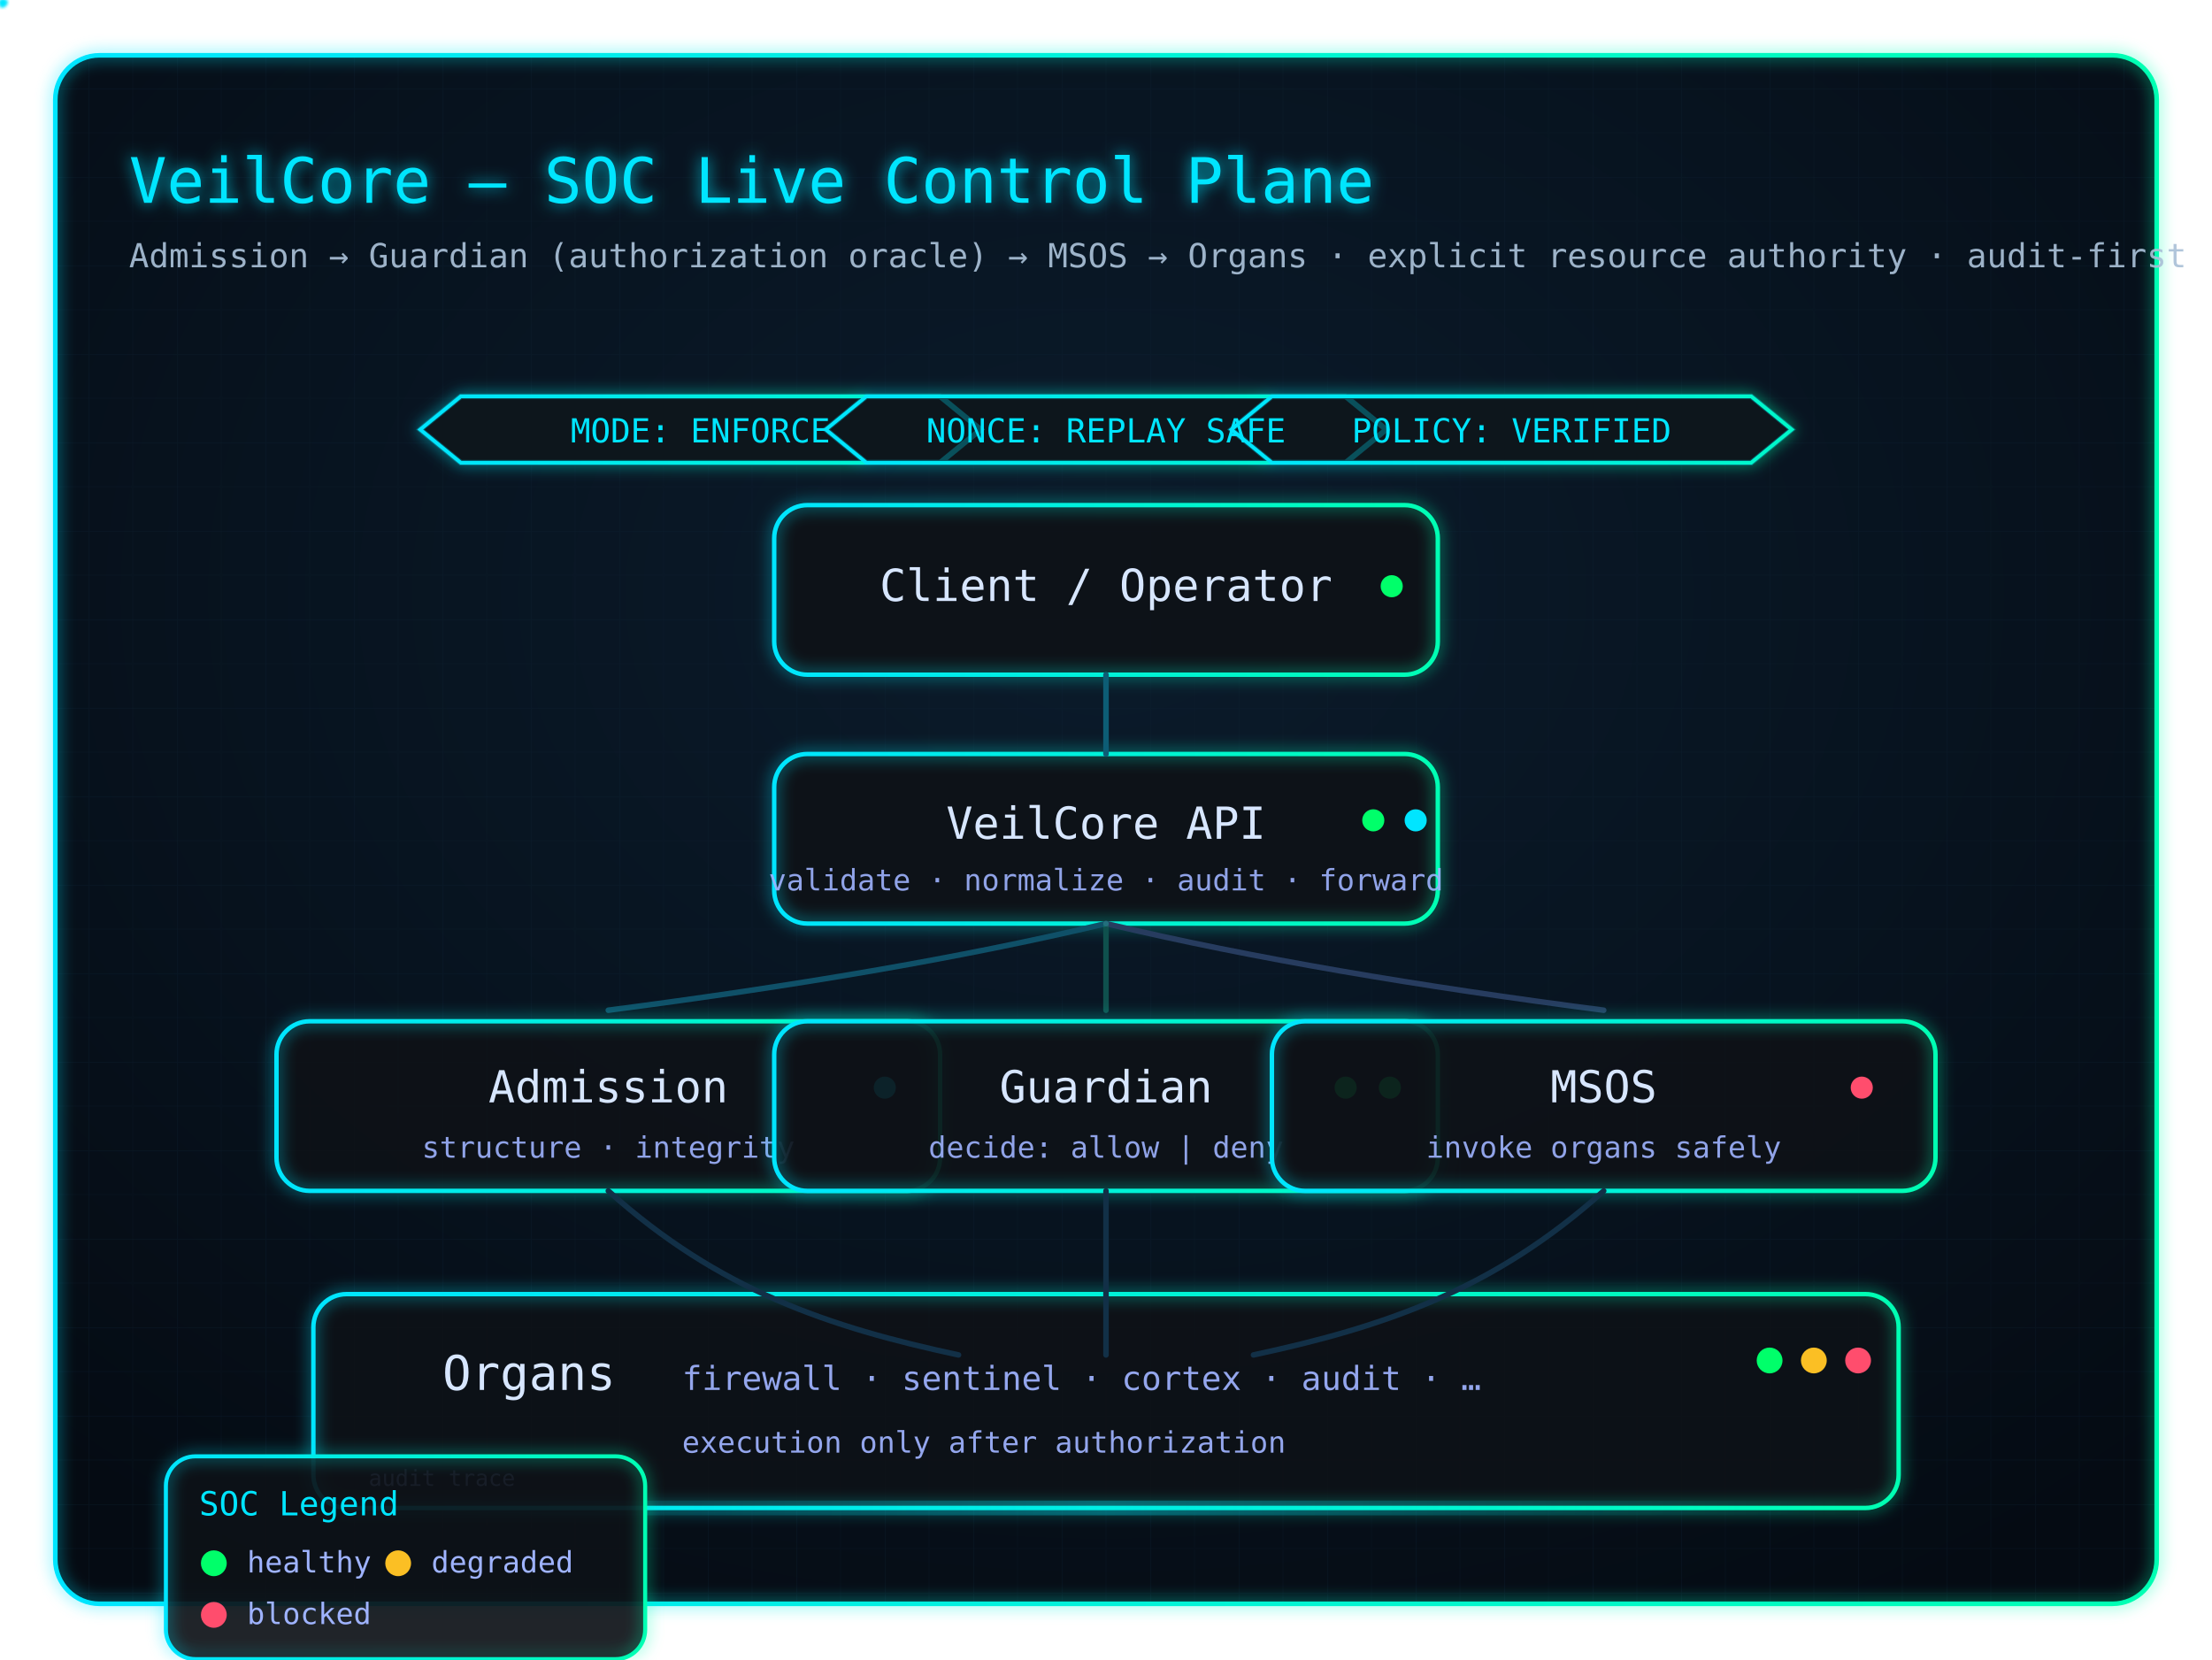
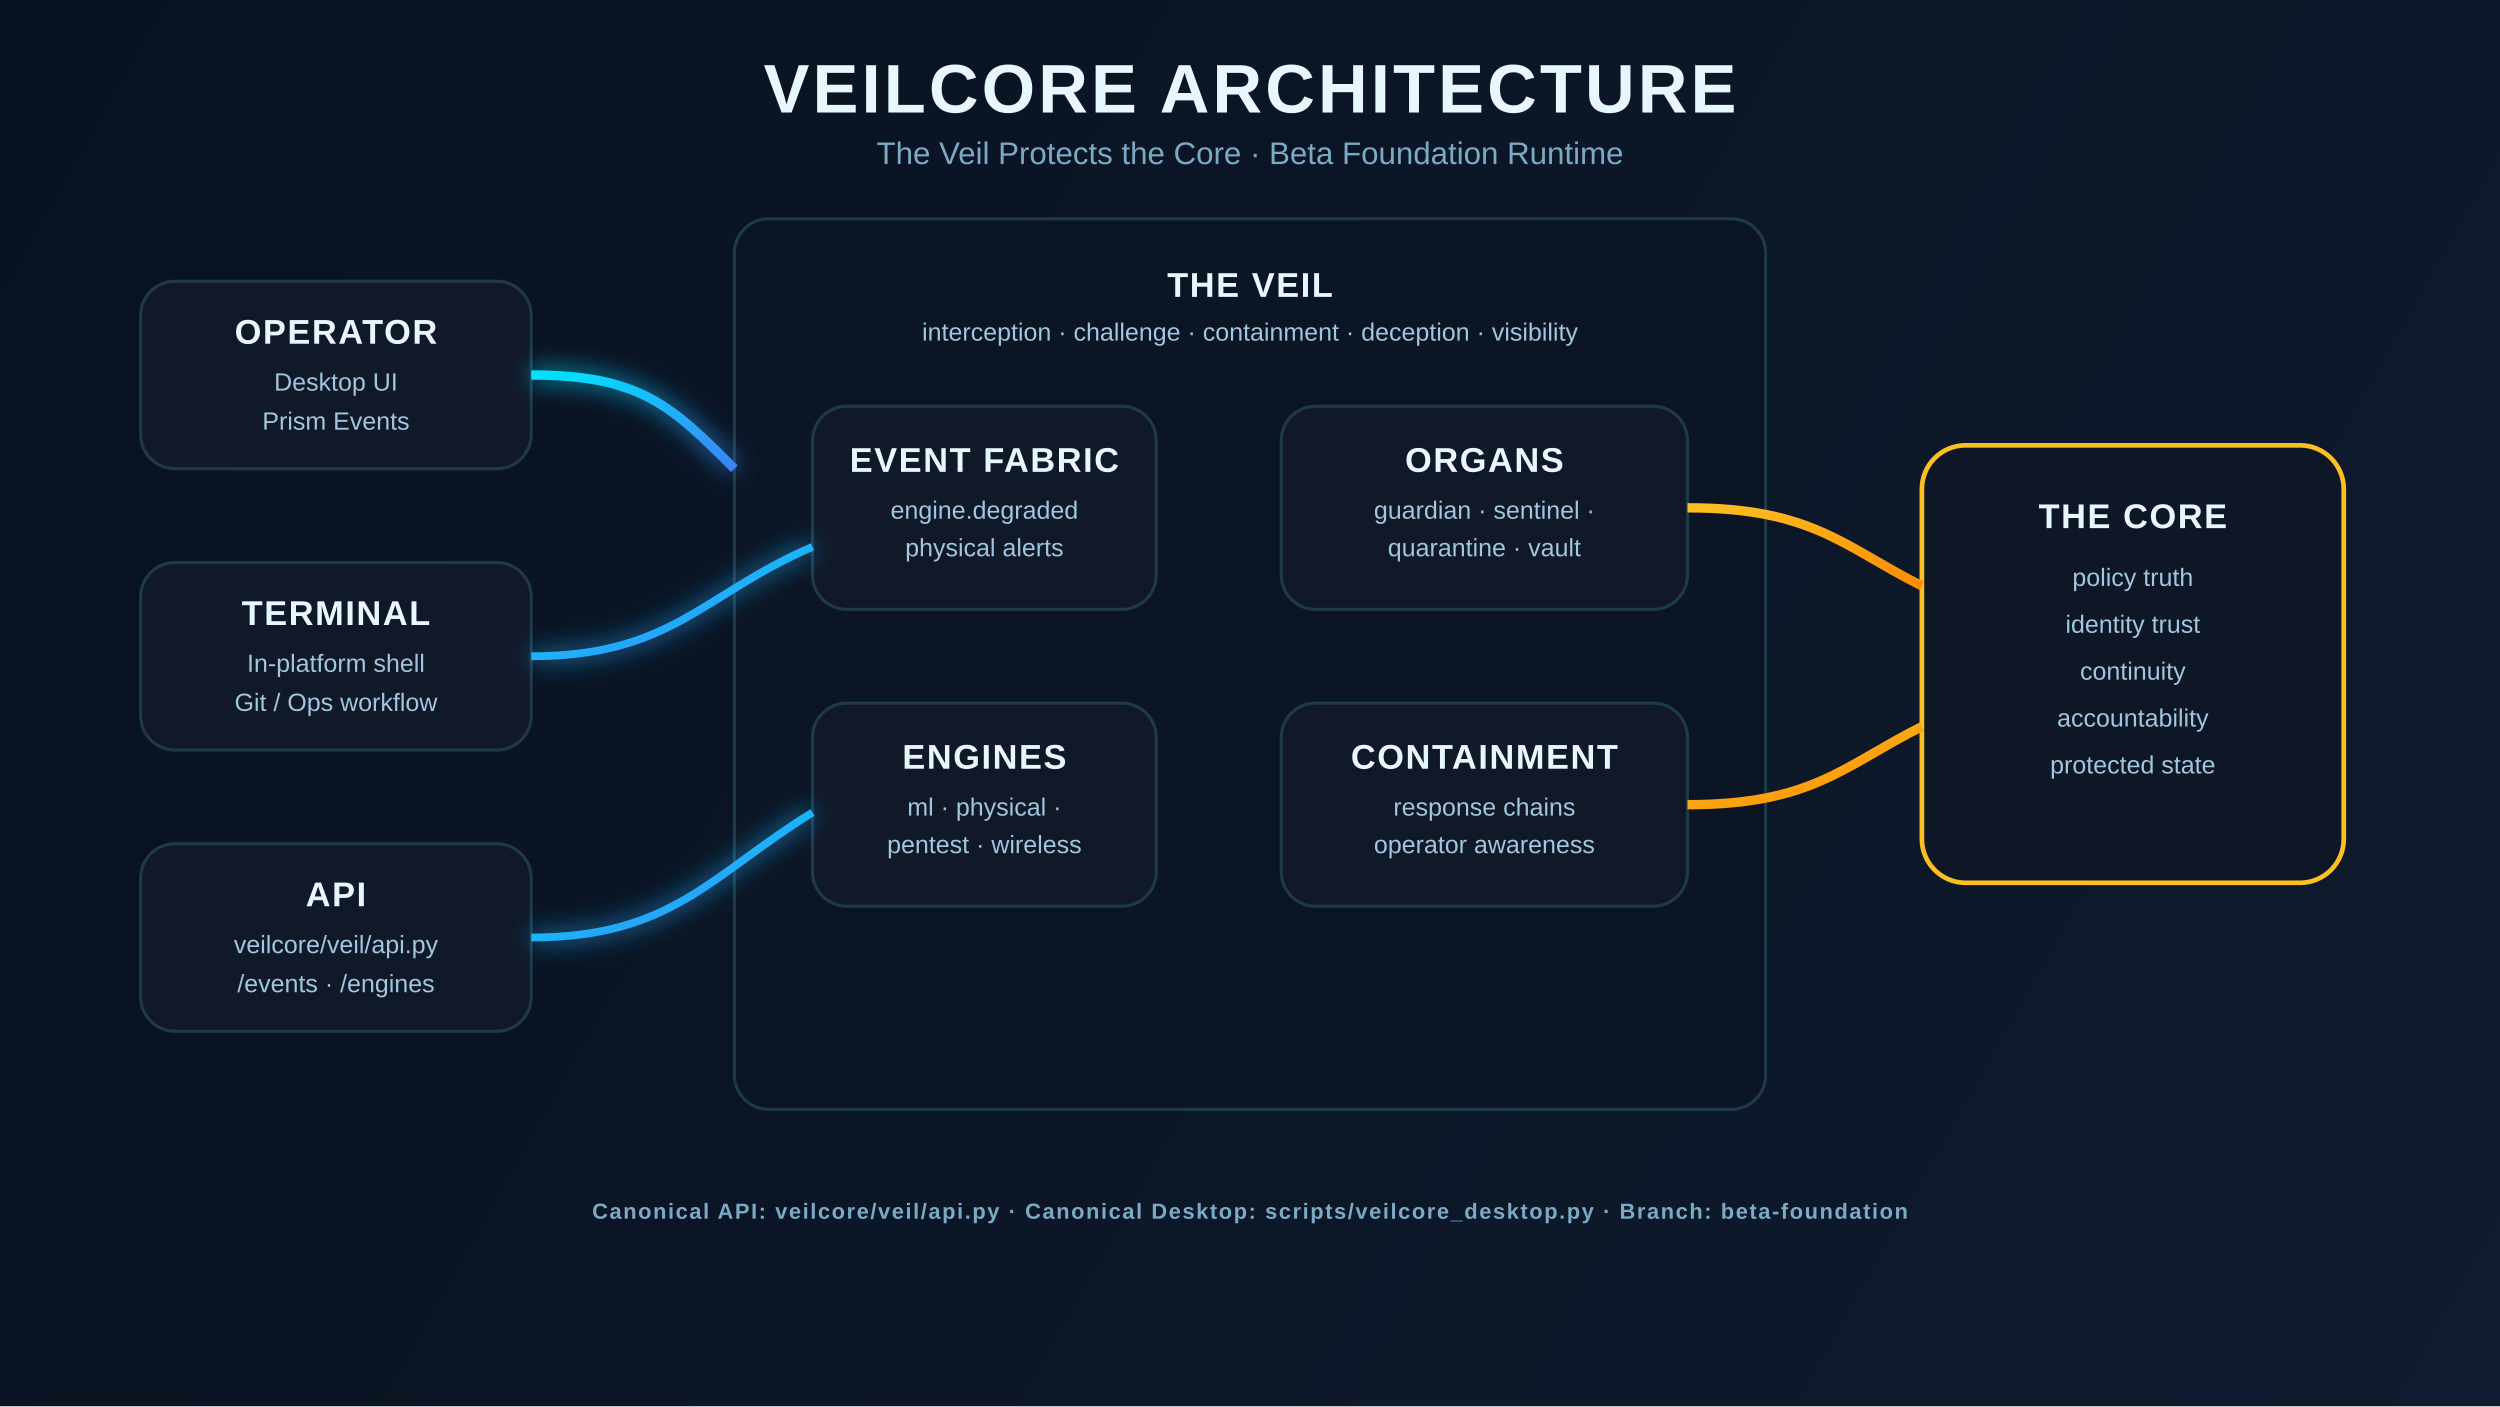
- <svg xmlns="http://www.w3.org/2000/svg" width="1200" height="900" viewBox="0 0 1200 900">
+ <svg xmlns="http://www.w3.org/2000/svg" width="1600" height="900" viewBox="0 0 1600 900" fill="none">
  <defs>
-     <radialGradient id="bgRad" cx="50%" cy="35%" r="75%">
-       <stop offset="0%" stop-color="#0b1b2b" />
-       <stop offset="55%" stop-color="#07131f" />
-       <stop offset="100%" stop-color="#050b13" />
-     </radialGradient>
-     <pattern id="grid" width="48" height="48" patternUnits="userSpaceOnUse">
-       <path d="M48 0H0V48" fill="none" stroke="#0e2233" stroke-width="1" opacity="0.45" />
-       <path d="M24 0V48M0 24H48" fill="none" stroke="#0e2233" stroke-width="1" opacity="0.18" />
-     </pattern>
-     <linearGradient id="neon" x1="0" x2="1">
-       <stop offset="0" stop-color="#00e5ff" />
-       <stop offset="1" stop-color="#00ffb3" />
+     <linearGradient id="bg" x1="0" y1="0" x2="1600" y2="900" gradientUnits="userSpaceOnUse">
+       <stop stop-color="#08111f" />
+       <stop offset="1" stop-color="#0f1b2e" />
    </linearGradient>
-     <filter id="glow" x="-40%" y="-60%" width="180%" height="220%">
-       <feGaussianBlur stdDeviation="4" result="b" />
-       <feColorMatrix in="b" type="matrix" values="1 0 0 0 0                 0 1 0 0 0                 0 0 1 0 0                 0 0 0 0.85 0" result="g" />
+     <linearGradient id="cyanLine" x1="0" y1="0" x2="1" y2="1">
+       <stop stop-color="#00e5ff" />
+       <stop offset="1" stop-color="#3b82f6" />
+     </linearGradient>
+     <linearGradient id="goldLine" x1="0" y1="0" x2="1" y2="1">
+       <stop stop-color="#fbbf24" />
+       <stop offset="1" stop-color="#ff8c00" />
+     </linearGradient>
+     <filter id="glowCyan" x="-40%" y="-40%" width="180%" height="180%">
+       <feGaussianBlur stdDeviation="8" result="blur" />
      <feMerge>
-         <feMergeNode in="g" />
+         <feMergeNode in="blur" />
        <feMergeNode in="SourceGraphic" />
      </feMerge>
    </filter>
-     <filter id="soft" x="-30%" y="-30%" width="160%" height="160%">
-       <feGaussianBlur stdDeviation="1.25" />
-     </filter>
-     <linearGradient id="sweep" x1="0" x2="1">
-       <stop offset="0" stop-color="rgba(0,229,255,0)" />
-       <stop offset="0.5" stop-color="rgba(0,229,255,0.55)" />
-       <stop offset="1" stop-color="rgba(0,229,255,0)" />
-     </linearGradient>
-     <circle id="pkt" r="3.2" fill="#00e5ff" filter="url(#soft)" />
+     <style>
+       .title { font: 700 44px 'Segoe UI', Arial, sans-serif; fill: #e6f7ff; letter-spacing: 2px; }
+       .subtitle { font: 500 20px 'Segoe UI', Arial, sans-serif; fill: #7baac4; }
+       .label { font: 700 22px 'Segoe UI', Arial, sans-serif; fill: #e6f7ff; letter-spacing: 1px; }
+       .body { font: 500 16px 'Segoe UI', Arial, sans-serif; fill: #9fc7dd; }
+       .small { font: 600 14px 'Segoe UI', Arial, sans-serif; fill: #7baac4; letter-spacing: 1px; }
+       .box { fill: #111827; stroke: #1e3a4a; stroke-width: 2; rx: 22; }
+       .box2 { fill: #0c1524; stroke: #1e3a4a; stroke-width: 2; rx: 22; }
+       .cyan { stroke: #00e5ff; }
+       .gold { stroke: #fbbf24; }
+     </style>
  </defs>
-   <rect x="30" y="30" width="1140" height="840" rx="24" fill="url(#bgRad)" />
-   <rect x="30" y="30" width="1140" height="840" rx="24" fill="url(#grid)" opacity="0.65" />
-   <rect x="30" y="30" width="1140" height="840" rx="24" fill="none" stroke="url(#neon)" stroke-width="2.5" filter="url(#glow)" />
-   <g font-family="ui-monospace, SFMono-Regular, Menlo, Monaco, Consolas, monospace">
-     <text x="70" y="110" font-size="34" fill="#00e5ff" filter="url(#glow)">VeilCore — SOC Live Control Plane</text>
-     <text x="70" y="145" font-size="18" fill="#a9c0d7" opacity="0.92">
-       Admission → Guardian (authorization oracle) → MSOS → Organs · explicit resource authority · audit-first
-     </text>
-   </g>
-   <g transform="translate(0,0)" font-family="ui-monospace, SFMono-Regular, Menlo, Monaco, Consolas, monospace" font-size="18" text-anchor="middle">
-     <g filter="url(#glow)">
-       <path d="M250,215 h260 l22,18 -22,18 h-260 l-22,-18 z" fill="#07131f" stroke="url(#neon)" stroke-width="2" />
-       <path d="M470,215 h260 l22,18 -22,18 h-260 l-22,-18 z" fill="#07131f" stroke="url(#neon)" stroke-width="2" />
-       <path d="M690,215 h260 l22,18 -22,18 h-260 l-22,-18 z" fill="#07131f" stroke="url(#neon)" stroke-width="2" />
-     </g>
-     <text x="380" y="240" fill="#00e5ff">MODE: ENFORCE</text>
-     <text x="600" y="240" fill="#00e5ff">NONCE: REPLAY SAFE</text>
-     <text x="820" y="240" fill="#00e5ff">POLICY: VERIFIED</text>
-     <g opacity="0.28">
-       <path d="M250,215 h260 l22,18 -22,18 h-260 l-22,-18 z" stroke="#00e5ff" stroke-width="3" fill="none">
-         <animate attributeName="opacity" values="0.12;0.42;0.12" dur="2.2s" repeatCount="indefinite" />
-       </path>
-       <path d="M470,215 h260 l22,18 -22,18 h-260 l-22,-18 z" stroke="#00e5ff" stroke-width="3" fill="none">
-         <animate attributeName="opacity" values="0.10;0.36;0.10" dur="2.6s" repeatCount="indefinite" />
-       </path>
-       <path d="M690,215 h260 l22,18 -22,18 h-260 l-22,-18 z" stroke="#00e5ff" stroke-width="3" fill="none">
-         <animate attributeName="opacity" values="0.10;0.40;0.10" dur="2.4s" repeatCount="indefinite" />
-       </path>
-     </g>
-   </g>
-   <defs>
-     <g id="node">
-       <rect x="-180" y="-46" width="360" height="92" rx="18" fill="#0d1117" opacity="0.92" />
-       <rect x="-180" y="-46" width="360" height="92" rx="18" fill="none" stroke="url(#neon)" stroke-width="2.4" filter="url(#glow)" />
-     </g>
-   </defs>
-   <g transform="translate(600,320)">
-     <use href="#node" />
-     <text x="0" y="6" text-anchor="middle" font-family="ui-monospace, SFMono-Regular, Menlo, Monaco, Consolas, monospace" font-size="24" fill="#d7e6ff">Client / Operator</text>
-     <circle cx="155" cy="-2" r="6" fill="#00ff6a">
-       <animate attributeName="opacity" values="0.2;1;0.2" dur="1.2s" repeatCount="indefinite" />
-     </circle>
-   </g>
-   <g transform="translate(600,455)">
-     <use href="#node" />
-     <text x="0" y="0" text-anchor="middle" font-family="ui-monospace, SFMono-Regular, Menlo, Monaco, Consolas, monospace" font-size="24" fill="#d7e6ff">VeilCore API</text>
-     <text x="0" y="28" text-anchor="middle" font-family="ui-monospace, SFMono-Regular, Menlo, Monaco, Consolas, monospace" font-size="16" fill="#9fb3ff" opacity="0.9">
-       validate · normalize · audit · forward
-     </text>
-     <circle cx="145" cy="-10" r="6" fill="#00ff6a">
-       <animate attributeName="opacity" values="0.25;1;0.25" dur="1.1s" repeatCount="indefinite" />
-     </circle>
-     <circle cx="168" cy="-10" r="6" fill="#00e5ff">
-       <animate attributeName="opacity" values="0.2;0.9;0.2" dur="1.6s" repeatCount="indefinite" />
-     </circle>
-   </g>
-   <g stroke-linecap="round">
-     <path d="M600,366 L600,409" stroke="#123047" stroke-width="3" />
-     <path d="M600,366 L600,409" stroke="#00e5ff" stroke-width="3" opacity="0.25">
-       <animate attributeName="opacity" values="0.1;0.45;0.1" dur="1.7s" repeatCount="indefinite" />
-     </path>
-     <path id="p_adm" d="M600,501 C520,520 430,535 330,548" fill="none" stroke="#123047" stroke-width="3" />
-     <path id="p_grd" d="M600,501 C600,520 600,535 600,548" fill="none" stroke="#123047" stroke-width="3" />
-     <path id="p_msos" d="M600,501 C680,520 770,535 870,548" fill="none" stroke="#123047" stroke-width="3" />
-     <path d="M600,501 C520,520 430,535 330,548" fill="none" stroke="#00e5ff" stroke-width="3" opacity="0.18">
-       <animate attributeName="opacity" values="0.08;0.32;0.08" dur="2.0s" repeatCount="indefinite" />
-     </path>
-     <path d="M600,501 C600,520 600,535 600,548" fill="none" stroke="#00ff6a" stroke-width="3" opacity="0.16">
-       <animate attributeName="opacity" values="0.06;0.30;0.06" dur="2.2s" repeatCount="indefinite" />
-     </path>
-     <path d="M600,501 C680,520 770,535 870,548" fill="none" stroke="#a78bfa" stroke-width="3" opacity="0.14">
-       <animate attributeName="opacity" values="0.06;0.26;0.06" dur="2.4s" repeatCount="indefinite" />
-     </path>
-     <use href="#pkt">
-       <animateMotion dur="1.4s" repeatCount="indefinite" path="M600,501 C520,520 430,535 330,548" />
-     </use>
-     <use href="#pkt" fill="#00ff6a">
-       <animateMotion dur="1.6s" repeatCount="indefinite" path="M600,501 C600,520 600,535 600,548" />
-     </use>
-     <use href="#pkt" fill="#a78bfa">
-       <animateMotion dur="1.8s" repeatCount="indefinite" path="M600,501 C680,520 770,535 870,548" />
-     </use>
-   </g>
-   <g font-family="ui-monospace, SFMono-Regular, Menlo, Monaco, Consolas, monospace">
-     <g transform="translate(330,600)">
-       <use href="#node" />
-       <text x="0" y="-2" text-anchor="middle" font-size="24" fill="#d7e6ff">Admission</text>
-       <text x="0" y="28" text-anchor="middle" font-size="16" fill="#9fb3ff" opacity="0.9">structure · integrity</text>
-       <circle cx="150" cy="-10" r="6" fill="#00e5ff">
-         <animate attributeName="opacity" values="0.15;1;0.15" dur="1.3s" repeatCount="indefinite" />
-       </circle>
-     </g>
-     <g transform="translate(600,600)">
-       <use href="#node" />
-       <text x="0" y="-2" text-anchor="middle" font-size="24" fill="#d7e6ff">Guardian</text>
-       <text x="0" y="28" text-anchor="middle" font-size="16" fill="#9fb3ff" opacity="0.9">decide: allow | deny</text>
-       <circle cx="130" cy="-10" r="6" fill="#00ff6a">
-         <animate attributeName="opacity" values="0.2;1;0.2" dur="1.0s" repeatCount="indefinite" />
-       </circle>
-       <circle cx="154" cy="-10" r="6" fill="#00ff6a">
-         <animate attributeName="opacity" values="0.1;0.9;0.1" dur="1.6s" repeatCount="indefinite" />
-       </circle>
-       <g transform="translate(0,72)" font-size="18" text-anchor="middle">
-         <text x="-70" y="0" fill="#00ff6a" opacity="0">
-           ALLOW
-           <animate attributeName="opacity" values="0;1;0" dur="2.4s" repeatCount="indefinite" />
-         </text>
-         <text x="70" y="0" fill="#ff4d6d" opacity="0">
-           DENY
-           <animate attributeName="opacity" values="0;0;1;0" keyTimes="0;0.5;0.75;1" dur="2.4s" repeatCount="indefinite" />
-         </text>
-       </g>
-     </g>
-     <g transform="translate(870,600)">
-       <use href="#node" />
-       <text x="0" y="-2" text-anchor="middle" font-size="24" fill="#d7e6ff">MSOS</text>
-       <text x="0" y="28" text-anchor="middle" font-size="16" fill="#9fb3ff" opacity="0.9">invoke organs safely</text>
-       <circle cx="140" cy="-10" r="6" fill="#ff4d6d">
-         <animate attributeName="opacity" values="0.15;0.5;0.15" dur="2.2s" repeatCount="indefinite" />
-       </circle>
-     </g>
-   </g>
-   <g transform="translate(600,760)" font-family="ui-monospace, SFMono-Regular, Menlo, Monaco, Consolas, monospace">
-     <rect x="-430" y="-58" width="860" height="116" rx="18" fill="#0d1117" opacity="0.92" />
-     <rect x="-430" y="-58" width="860" height="116" rx="18" fill="none" stroke="url(#neon)" stroke-width="2.4" filter="url(#glow)" />
-     <text x="-360" y="-6" font-size="26" fill="#d7e6ff">Organs</text>
-     <text x="-230" y="-6" font-size="18" fill="#9fb3ff" opacity="0.92">firewall · sentinel · cortex · audit · …</text>
-     <text x="-230" y="28" font-size="16" fill="#9fb3ff" opacity="0.92">execution only after authorization</text>
-     <circle cx="360" cy="-22" r="7" fill="#00ff6a">
-       <animate attributeName="opacity" values="0.25;1;0.25" dur="1.1s" repeatCount="indefinite" />
-     </circle>
-     <circle cx="384" cy="-22" r="7" fill="#fbbf24">
-       <animate attributeName="opacity" values="0.18;0.7;0.18" dur="1.7s" repeatCount="indefinite" />
-     </circle>
-     <circle cx="408" cy="-22" r="7" fill="#ff4d6d">
-       <animate attributeName="opacity" values="0.10;0.35;0.10" dur="2.3s" repeatCount="indefinite" />
-     </circle>
-     <rect x="-400" y="54" width="800" height="8" rx="4" fill="url(#sweep)" opacity="0.55">
-       <animate attributeName="x" values="-1200;-400;800" dur="2.2s" repeatCount="indefinite" />
-     </rect>
-     <text x="-400" y="46" font-size="12" fill="#9fb3ff" opacity="0.9">audit trace</text>
-   </g>
-   <g stroke-linecap="round">
-     <path d="M330,646 C390,700 450,720 520,735" fill="none" stroke="#123047" stroke-width="3" />
-     <path d="M600,646 C600,700 600,720 600,735" fill="none" stroke="#123047" stroke-width="3" />
-     <path d="M870,646 C810,700 750,720 680,735" fill="none" stroke="#123047" stroke-width="3" />
-     <use href="#pkt">
-       <animateMotion dur="1.7s" repeatCount="indefinite" path="M330,646 C390,700 450,720 520,735" />
-     </use>
-     <use href="#pkt" fill="#00ff6a">
-       <animateMotion dur="1.9s" repeatCount="indefinite" path="M600,646 C600,700 600,720 600,735" />
-     </use>
-     <use href="#pkt" fill="#a78bfa">
-       <animateMotion dur="2.1s" repeatCount="indefinite" path="M870,646 C810,700 750,720 680,735" />
-     </use>
-   </g>
-   <g transform="translate(90,790)" font-family="ui-monospace, SFMono-Regular, Menlo, Monaco, Consolas, monospace">
-     <rect x="0" y="0" width="260" height="110" rx="16" fill="#0d1117" opacity="0.92" />
-     <rect x="0" y="0" width="260" height="110" rx="16" fill="none" stroke="url(#neon)" stroke-width="2.2" filter="url(#glow)" />
-     <text x="18" y="32" font-size="18" fill="#00e5ff">SOC Legend</text>
-     <circle cx="26" cy="58" r="7" fill="#00ff6a" />
-     <text x="44" y="63" font-size="16" fill="#9fb3ff">healthy</text>
-     <circle cx="126" cy="58" r="7" fill="#fbbf24" />
-     <text x="144" y="63" font-size="16" fill="#9fb3ff">degraded</text>
-     <circle cx="26" cy="86" r="7" fill="#ff4d6d" />
-     <text x="44" y="91" font-size="16" fill="#9fb3ff">blocked</text>
-   </g>
+   <rect width="1600" height="900" fill="url(#bg)" />
+   <text x="800" y="72" text-anchor="middle" class="title">VEILCORE ARCHITECTURE</text>
+   <text x="800" y="105" text-anchor="middle" class="subtitle">The Veil Protects the Core · Beta Foundation Runtime</text>
+   <rect x="90" y="180" width="250" height="120" rx="22" class="box" />
+   <text x="215" y="220" text-anchor="middle" class="label">OPERATOR</text>
+   <text x="215" y="250" text-anchor="middle" class="body">Desktop UI</text>
+   <text x="215" y="275" text-anchor="middle" class="body">Prism Events</text>
+   <rect x="90" y="360" width="250" height="120" rx="22" class="box" />
+   <text x="215" y="400" text-anchor="middle" class="label">TERMINAL</text>
+   <text x="215" y="430" text-anchor="middle" class="body">In-platform shell</text>
+   <text x="215" y="455" text-anchor="middle" class="body">Git / Ops workflow</text>
+   <rect x="90" y="540" width="250" height="120" rx="22" class="box" />
+   <text x="215" y="580" text-anchor="middle" class="label">API</text>
+   <text x="215" y="610" text-anchor="middle" class="body">veilcore/veil/api.py</text>
+   <text x="215" y="635" text-anchor="middle" class="body">/events · /engines</text>
+   <rect x="470" y="140" width="660" height="570" rx="32" class="box2" />
+   <text x="800" y="190" text-anchor="middle" class="label">THE VEIL</text>
+   <text x="800" y="218" text-anchor="middle" class="body">interception · challenge · containment · deception · visibility</text>
+   <rect x="520" y="260" width="220" height="130" rx="22" class="box" />
+   <text x="630" y="302" text-anchor="middle" class="label">EVENT FABRIC</text>
+   <text x="630" y="332" text-anchor="middle" class="body">engine.degraded</text>
+   <text x="630" y="356" text-anchor="middle" class="body">physical alerts</text>
+   <rect x="820" y="260" width="260" height="130" rx="22" class="box" />
+   <text x="950" y="302" text-anchor="middle" class="label">ORGANS</text>
+   <text x="950" y="332" text-anchor="middle" class="body">guardian · sentinel ·</text>
+   <text x="950" y="356" text-anchor="middle" class="body">quarantine · vault</text>
+   <rect x="520" y="450" width="220" height="130" rx="22" class="box" />
+   <text x="630" y="492" text-anchor="middle" class="label">ENGINES</text>
+   <text x="630" y="522" text-anchor="middle" class="body">ml · physical ·</text>
+   <text x="630" y="546" text-anchor="middle" class="body">pentest · wireless</text>
+   <rect x="820" y="450" width="260" height="130" rx="22" class="box" />
+   <text x="950" y="492" text-anchor="middle" class="label">CONTAINMENT</text>
+   <text x="950" y="522" text-anchor="middle" class="body">response chains</text>
+   <text x="950" y="546" text-anchor="middle" class="body">operator awareness</text>
+   <rect x="1230" y="285" width="270" height="280" rx="28" fill="#0f1726" stroke="#fbbf24" stroke-width="3" />
+   <text x="1365" y="338" text-anchor="middle" class="label">THE CORE</text>
+   <text x="1365" y="375" text-anchor="middle" class="body">policy truth</text>
+   <text x="1365" y="405" text-anchor="middle" class="body">identity trust</text>
+   <text x="1365" y="435" text-anchor="middle" class="body">continuity</text>
+   <text x="1365" y="465" text-anchor="middle" class="body">accountability</text>
+   <text x="1365" y="495" text-anchor="middle" class="body">protected state</text>
+   <path d="M340 240 C410 240, 430 260, 470 300" stroke="url(#cyanLine)" stroke-width="6" fill="none" filter="url(#glowCyan)" />
+   <path d="M340 420 C430 420, 450 380, 520 350" stroke="url(#cyanLine)" stroke-width="5" fill="none" filter="url(#glowCyan)" />
+   <path d="M340 600 C430 600, 455 560, 520 520" stroke="url(#cyanLine)" stroke-width="5" fill="none" filter="url(#glowCyan)" />
+   <path d="M740 325 C785 325, 780 325, 820 325" stroke="url(#cyanLine)" stroke-width="5" fill="none" />
+   <path d="M740 515 C780 515, 785 515, 820 515" stroke="url(#cyanLine)" stroke-width="5" fill="none" />
+   <path d="M1080 325 C1160 325, 1180 350, 1230 375" stroke="url(#goldLine)" stroke-width="6" fill="none" />
+   <path d="M1080 515 C1160 515, 1180 490, 1230 465" stroke="url(#goldLine)" stroke-width="6" fill="none" />
+   <text x="800" y="780" text-anchor="middle" class="small">Canonical API: veilcore/veil/api.py · Canonical Desktop: scripts/veilcore_desktop.py · Branch: beta-foundation</text>
</svg>
